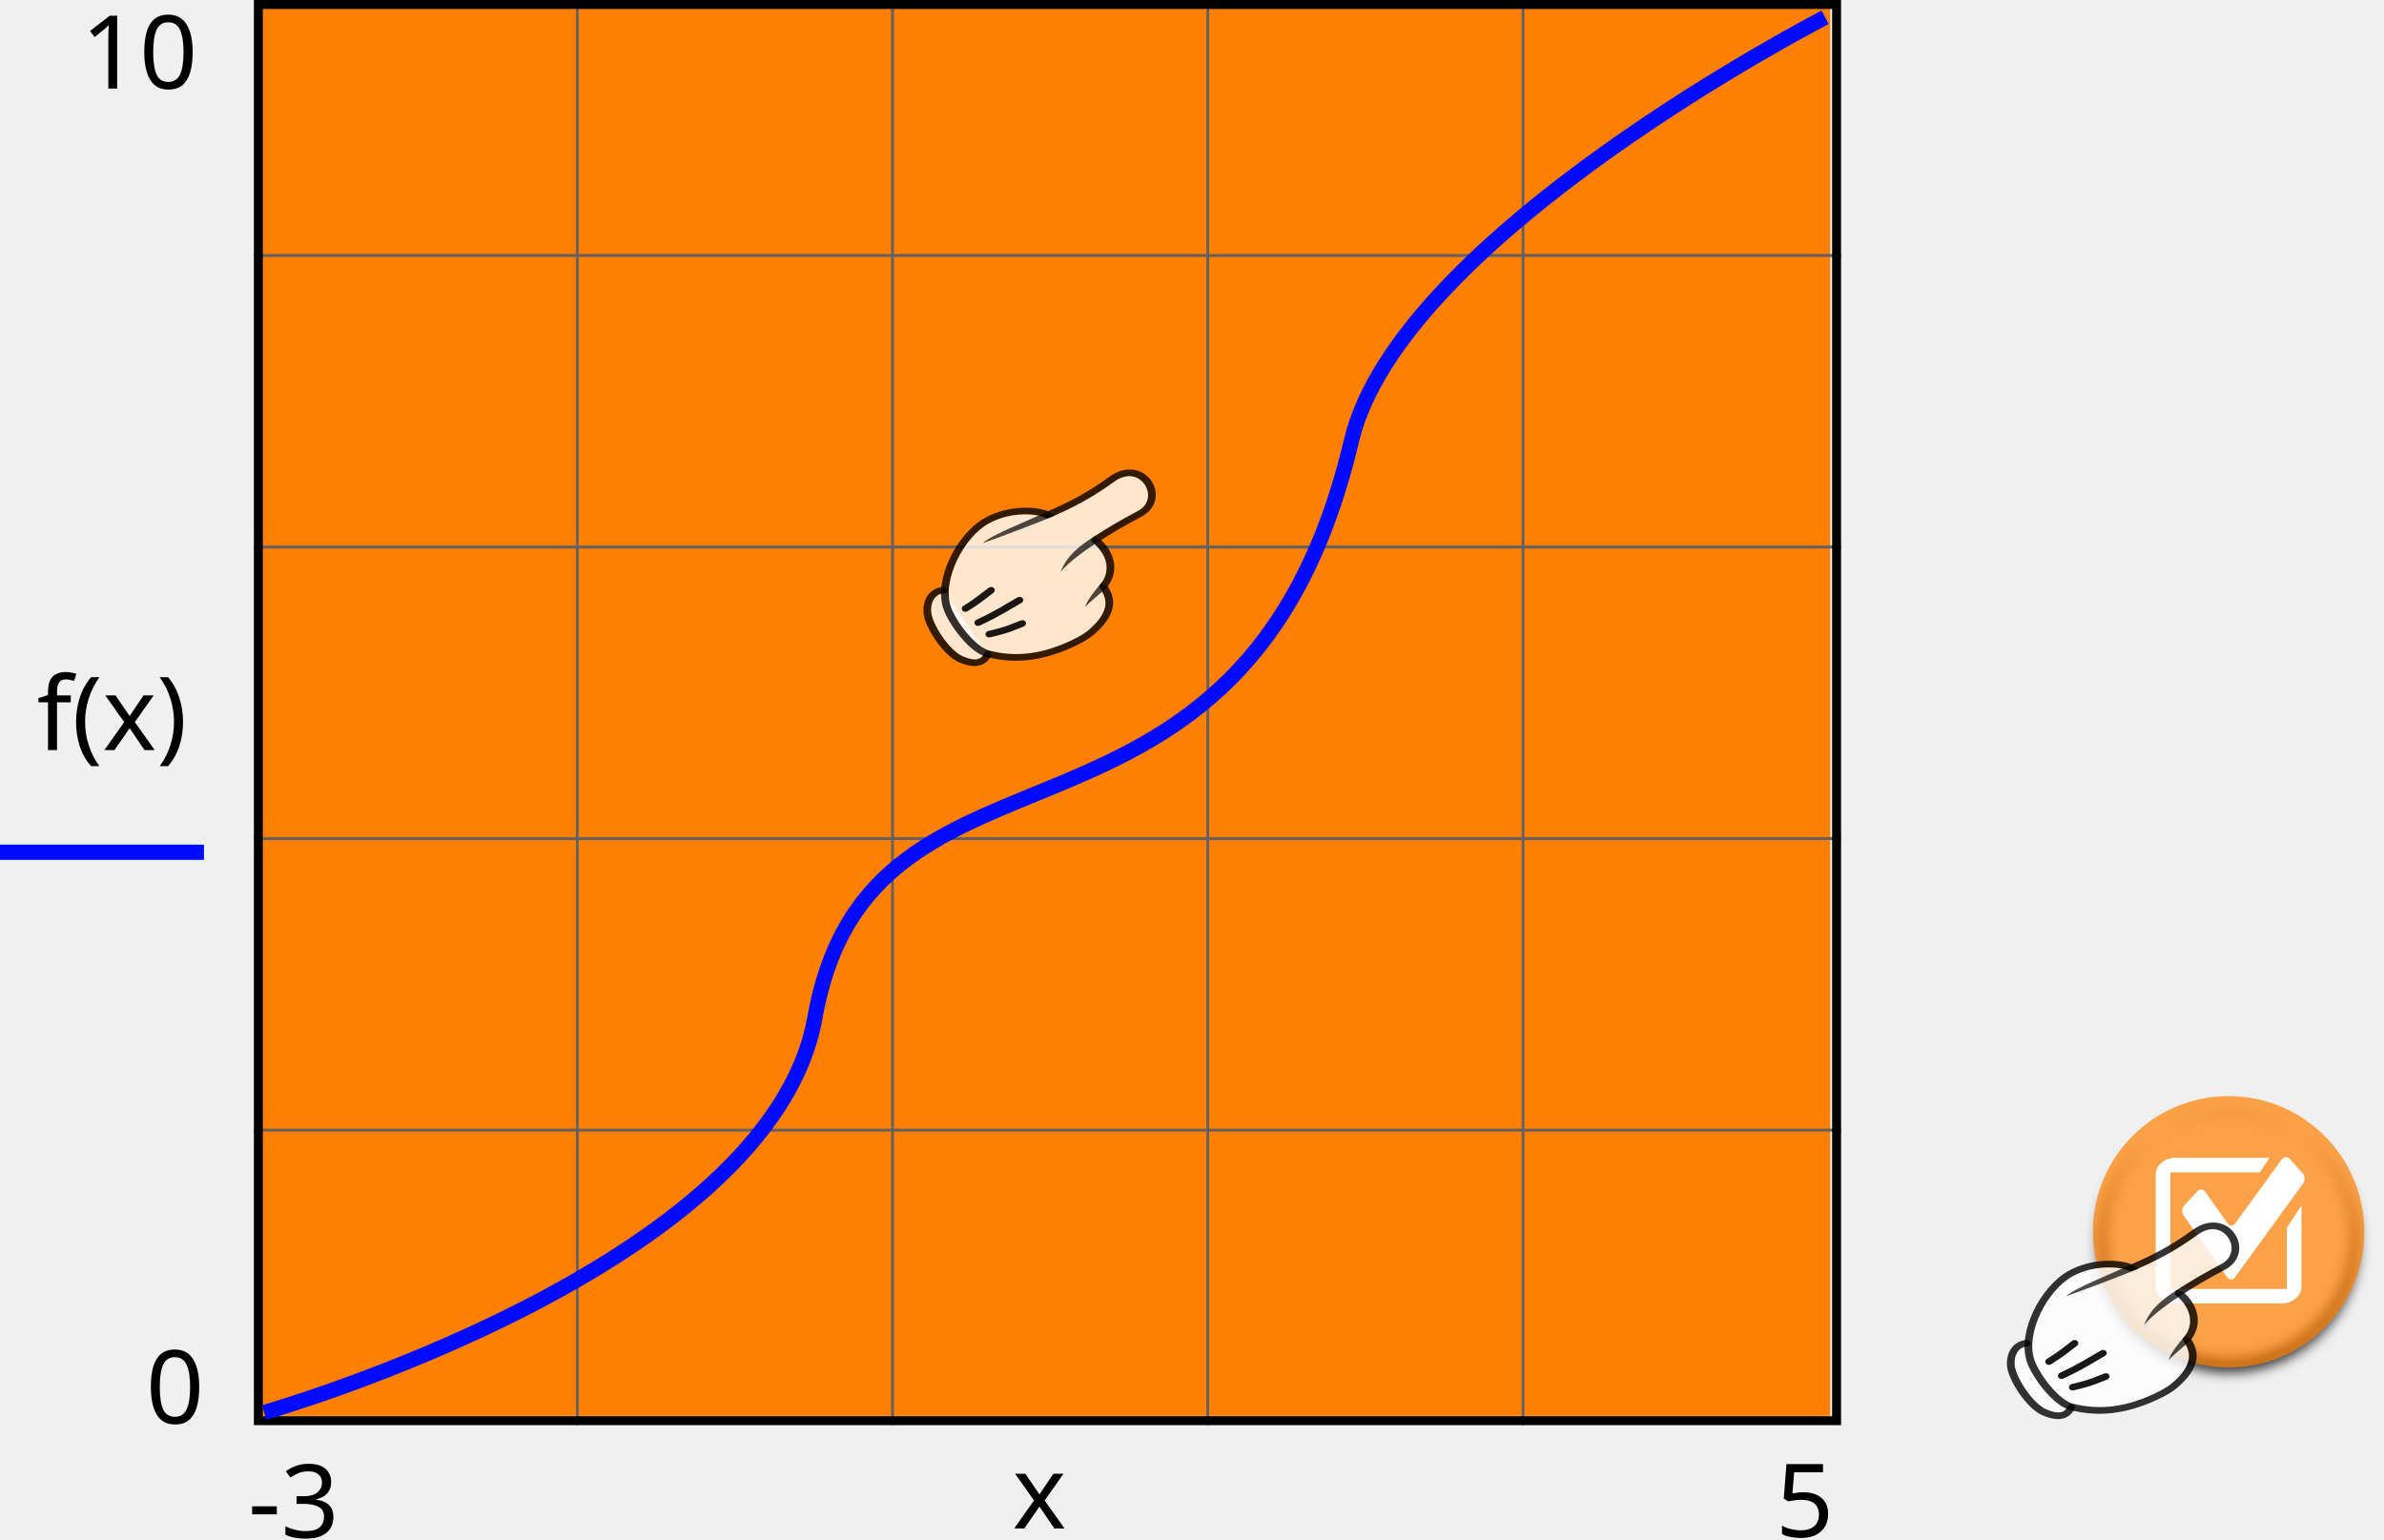
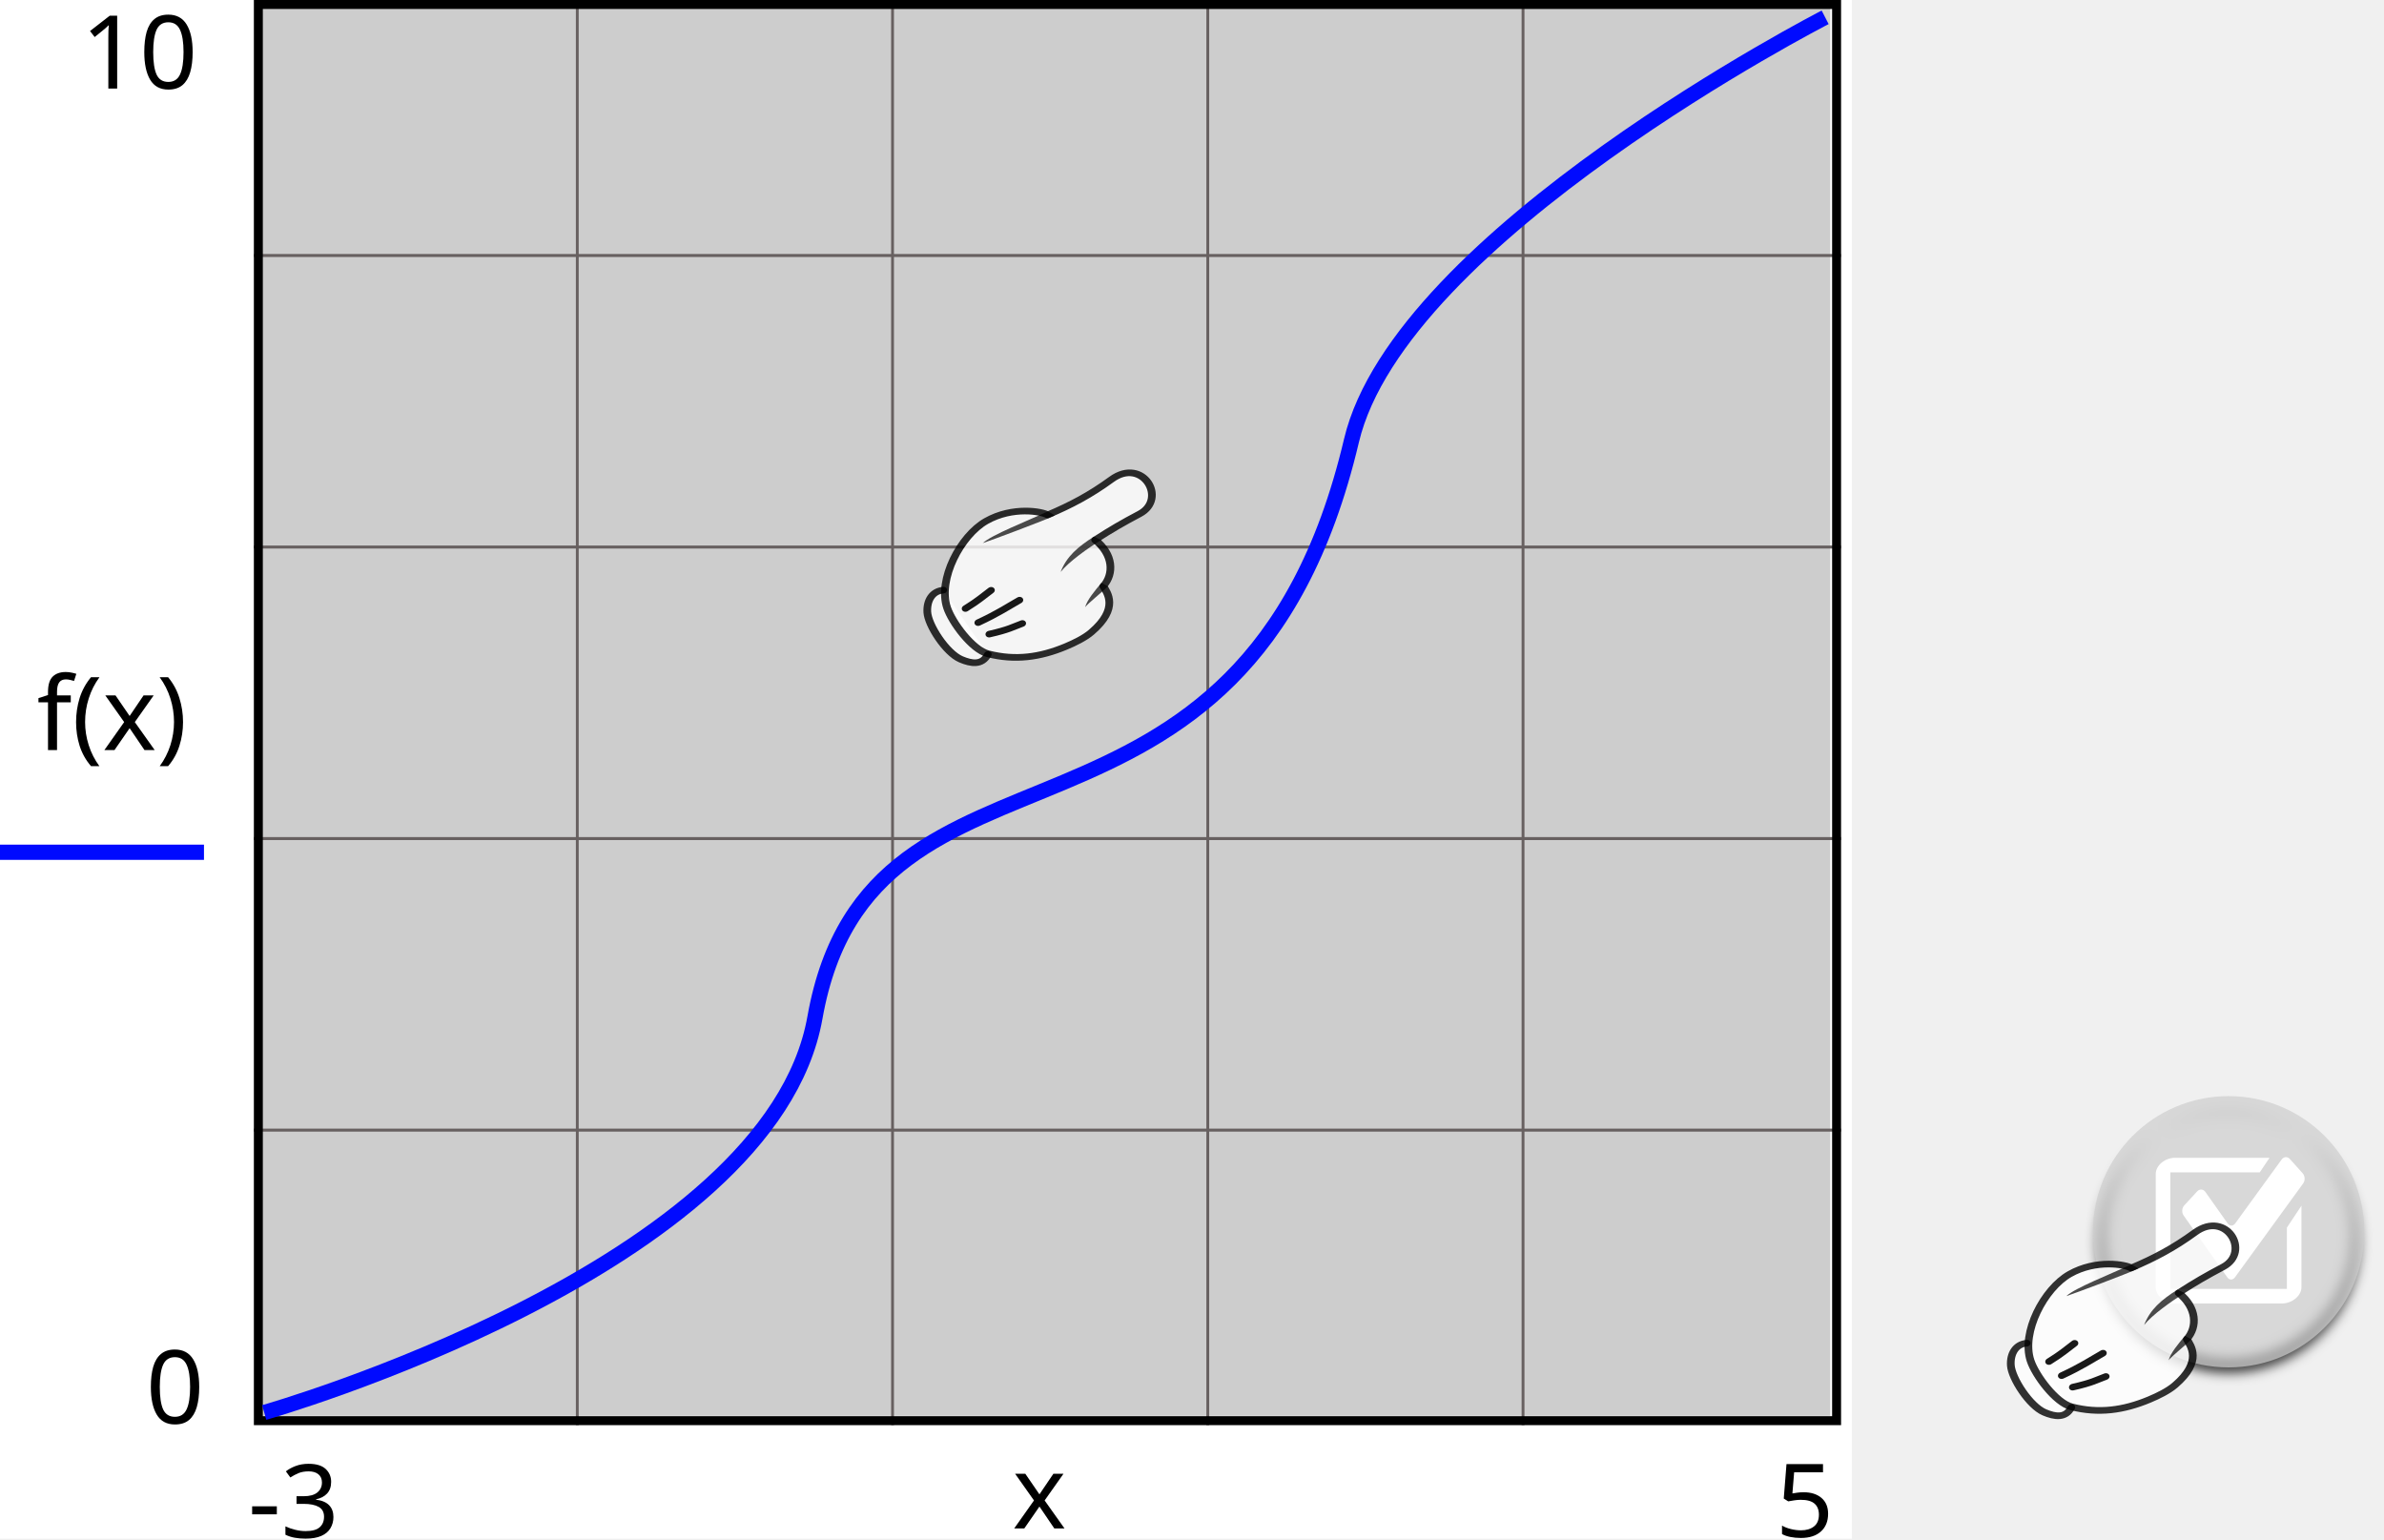
- <svg xmlns="http://www.w3.org/2000/svg" viewBox="0 0 409.064 264.098" height="264.098" width="409.064" version="1.1" id="svg4387">
+ <svg xmlns="http://www.w3.org/2000/svg" id="svg4387" version="1.1" width="409.064" height="264.098" viewBox="0 0 409.064 264.098">
  <defs id="defs4391">
-     <filter style="color-interpolation-filters:sRGB" id="filter4391">
-       <feGaussianBlur stdDeviation="1.407" id="feGaussianBlur4393" />
+     <filter id="filter4391" style="color-interpolation-filters:sRGB">
+       <feGaussianBlur id="feGaussianBlur4393" stdDeviation="1.407" />
    </filter>
-     <filter style="color-interpolation-filters:sRGB" id="filter4391-1">
-       <feGaussianBlur stdDeviation="1.407" id="feGaussianBlur4393-3" />
+     <filter id="filter4391-1" style="color-interpolation-filters:sRGB">
+       <feGaussianBlur id="feGaussianBlur4393-3" stdDeviation="1.407" />
    </filter>
  </defs>
-   <rect style="fill:#ff8000;fill-opacity:1;stroke:none" id="rect3644" y="1.404" x="44.756" ry="0" rx="0" height="241.548" width="269.295" />
-   <path id="path5207" d="m 43.562,43.842 272.341,0" style="fill:none;fill-rule:evenodd;stroke:#676060;stroke-width:0.513px;stroke-linecap:butt;stroke-linejoin:miter;stroke-opacity:1" />
-   <path id="path5207-9" d="m 43.562,93.868 272.341,0" style="fill:none;fill-rule:evenodd;stroke:#676060;stroke-width:0.513px;stroke-linecap:butt;stroke-linejoin:miter;stroke-opacity:1" />
-   <path id="path5207-0" d="m 43.562,143.895 272.341,0" style="fill:none;fill-rule:evenodd;stroke:#676060;stroke-width:0.513px;stroke-linecap:butt;stroke-linejoin:miter;stroke-opacity:1" />
-   <path id="path5207-6" d="m 43.562,193.921 272.341,0" style="fill:none;fill-rule:evenodd;stroke:#676060;stroke-width:0.513px;stroke-linecap:butt;stroke-linejoin:miter;stroke-opacity:1" />
-   <path id="path5207-1" d="m 207.24,244.546 0,-244.546" style="fill:none;fill-rule:evenodd;stroke:#676060;stroke-width:0.486px;stroke-linecap:butt;stroke-linejoin:miter;stroke-opacity:1" />
-   <path id="path5207-9-9" d="m 99.056,244.546 0,-244.546" style="fill:none;fill-rule:evenodd;stroke:#676060;stroke-width:0.486px;stroke-linecap:butt;stroke-linejoin:miter;stroke-opacity:1" />
-   <path id="path5207-0-5" d="m 261.333,244.546 0,-244.546" style="fill:none;fill-rule:evenodd;stroke:#676060;stroke-width:0.486px;stroke-linecap:butt;stroke-linejoin:miter;stroke-opacity:1" />
-   <path id="path5207-6-9" d="m 153.148,244.546 0,-244.546" style="fill:none;fill-rule:evenodd;stroke:#676060;stroke-width:0.486px;stroke-linecap:butt;stroke-linejoin:miter;stroke-opacity:1" />
-   <rect y="0.768" x="44.33" height="243.01" width="270.805" id="rect4403" style="fill:none;fill-rule:evenodd;stroke:#000000;stroke-width:1.536;stroke-linecap:butt;stroke-linejoin:miter;stroke-miterlimit:4;stroke-dasharray:none;stroke-opacity:1" />
-   <path id="path5295" d="m 45.335,242.375 c 0,0 86.849,-24.651 94.499,-67.764 C 149.41,120.642 213.39,153.901 231.892,75.624 240.213,40.42 313.173,2.973 313.173,2.973 l 0,0" style="fill:none;fill-rule:evenodd;stroke:#000aff;stroke-width:2.614;stroke-linecap:butt;stroke-linejoin:miter;stroke-miterlimit:4;stroke-dasharray:none;stroke-opacity:1" />
-   <text id="text5297" y="262.265" x="173.713" style="font-style:normal;font-variant:normal;font-weight:normal;font-stretch:normal;font-size:17.5px;line-height:125%;font-family:sans-serif;-inkscape-font-specification:'sans-serif, Normal';text-align:start;letter-spacing:0px;word-spacing:0px;writing-mode:lr-tb;text-anchor:start;fill:#000000;fill-opacity:1;stroke:none;stroke-width:1px;stroke-linecap:butt;stroke-linejoin:miter;stroke-opacity:1" xml:space="preserve">
-     <tspan style="font-style:normal;font-variant:normal;font-weight:normal;font-stretch:normal;font-size:17.5px;line-height:125%;font-family:sans-serif;-inkscape-font-specification:'sans-serif, Normal';text-align:start;writing-mode:lr-tb;text-anchor:start" y="262.265" x="173.713" id="tspan5299">x</tspan>
+   <rect y="-1.3934743e-07" x="0" height="263.538" width="317.253" id="rect871" style="fill:#ffffff;fill-opacity:1;stroke:#ffffff;stroke-width:1;stroke-miterlimit:4;stroke-dasharray:none;stroke-opacity:1" />
+   <rect width="269.295" height="241.548" rx="0" ry="0" x="44.756" y="1.404" id="rect3644" style="fill:#cdcdcd;fill-opacity:1;stroke:none" />
+   <path style="fill:none;fill-rule:evenodd;stroke:#676060;stroke-width:0.513px;stroke-linecap:butt;stroke-linejoin:miter;stroke-opacity:1" d="m 43.562,43.842 272.341,0" id="path5207" />
+   <path style="fill:none;fill-rule:evenodd;stroke:#676060;stroke-width:0.513px;stroke-linecap:butt;stroke-linejoin:miter;stroke-opacity:1" d="m 43.562,93.868 272.341,0" id="path5207-9" />
+   <path style="fill:none;fill-rule:evenodd;stroke:#676060;stroke-width:0.513px;stroke-linecap:butt;stroke-linejoin:miter;stroke-opacity:1" d="m 43.562,143.895 272.341,0" id="path5207-0" />
+   <path style="fill:none;fill-rule:evenodd;stroke:#676060;stroke-width:0.513px;stroke-linecap:butt;stroke-linejoin:miter;stroke-opacity:1" d="m 43.562,193.921 272.341,0" id="path5207-6" />
+   <path style="fill:none;fill-rule:evenodd;stroke:#676060;stroke-width:0.486px;stroke-linecap:butt;stroke-linejoin:miter;stroke-opacity:1" d="m 207.24,244.546 0,-244.546" id="path5207-1" />
+   <path style="fill:none;fill-rule:evenodd;stroke:#676060;stroke-width:0.486px;stroke-linecap:butt;stroke-linejoin:miter;stroke-opacity:1" d="m 99.056,244.546 0,-244.546" id="path5207-9-9" />
+   <path style="fill:none;fill-rule:evenodd;stroke:#676060;stroke-width:0.486px;stroke-linecap:butt;stroke-linejoin:miter;stroke-opacity:1" d="m 261.333,244.546 0,-244.546" id="path5207-0-5" />
+   <path style="fill:none;fill-rule:evenodd;stroke:#676060;stroke-width:0.486px;stroke-linecap:butt;stroke-linejoin:miter;stroke-opacity:1" d="m 153.148,244.546 0,-244.546" id="path5207-6-9" />
+   <rect style="fill:none;fill-rule:evenodd;stroke:#000000;stroke-width:1.536;stroke-linecap:butt;stroke-linejoin:miter;stroke-miterlimit:4;stroke-dasharray:none;stroke-opacity:1" id="rect4403" width="270.805" height="243.01" x="44.33" y="0.768" />
+   <path style="fill:none;fill-rule:evenodd;stroke:#000aff;stroke-width:2.614;stroke-linecap:butt;stroke-linejoin:miter;stroke-miterlimit:4;stroke-dasharray:none;stroke-opacity:1" d="m 45.335,242.375 c 0,0 86.849,-24.651 94.499,-67.764 C 149.41,120.642 213.39,153.901 231.892,75.624 240.213,40.42 313.173,2.973 313.173,2.973 l 0,0" id="path5295" />
+   <text xml:space="preserve" style="font-style:normal;font-variant:normal;font-weight:normal;font-stretch:normal;font-size:17.5px;line-height:125%;font-family:sans-serif;-inkscape-font-specification:'sans-serif, Normal';text-align:start;letter-spacing:0px;word-spacing:0px;writing-mode:lr-tb;text-anchor:start;fill:#000000;fill-opacity:1;stroke:none;stroke-width:1px;stroke-linecap:butt;stroke-linejoin:miter;stroke-opacity:1" x="173.713" y="262.265" id="text5297">
+     <tspan id="tspan5299" x="173.713" y="262.265" style="font-style:normal;font-variant:normal;font-weight:normal;font-stretch:normal;font-size:17.5px;line-height:125%;font-family:sans-serif;-inkscape-font-specification:'sans-serif, Normal';text-align:start;writing-mode:lr-tb;text-anchor:start">x</tspan>
  </text>
-   <text id="text5301" y="128.703" x="6.332" style="font-style:normal;font-variant:normal;font-weight:normal;font-stretch:normal;font-size:17.5px;line-height:125%;font-family:sans-serif;-inkscape-font-specification:'sans-serif, Normal';text-align:start;letter-spacing:0px;word-spacing:0px;writing-mode:lr-tb;text-anchor:start;fill:#000000;fill-opacity:1;stroke:none;stroke-width:1px;stroke-linecap:butt;stroke-linejoin:miter;stroke-opacity:1" xml:space="preserve">
-     <tspan style="font-style:normal;font-variant:normal;font-weight:normal;font-stretch:normal;font-size:17.5px;line-height:125%;font-family:sans-serif;-inkscape-font-specification:'sans-serif, Normal';text-align:start;writing-mode:lr-tb;text-anchor:start" y="128.703" x="6.332" id="tspan5303">f(x)</tspan>
+   <text xml:space="preserve" style="font-style:normal;font-variant:normal;font-weight:normal;font-stretch:normal;font-size:17.5px;line-height:125%;font-family:sans-serif;-inkscape-font-specification:'sans-serif, Normal';text-align:start;letter-spacing:0px;word-spacing:0px;writing-mode:lr-tb;text-anchor:start;fill:#000000;fill-opacity:1;stroke:none;stroke-width:1px;stroke-linecap:butt;stroke-linejoin:miter;stroke-opacity:1" x="6.332" y="128.703" id="text5301">
+     <tspan id="tspan5303" x="6.332" y="128.703" style="font-style:normal;font-variant:normal;font-weight:normal;font-stretch:normal;font-size:17.5px;line-height:125%;font-family:sans-serif;-inkscape-font-specification:'sans-serif, Normal';text-align:start;writing-mode:lr-tb;text-anchor:start">f(x)</tspan>
  </text>
-   <text id="text5305" y="15.2" x="13.885" style="font-style:normal;font-variant:normal;font-weight:normal;font-stretch:normal;font-size:17.5px;line-height:125%;font-family:sans-serif;-inkscape-font-specification:'sans-serif, Normal';text-align:start;letter-spacing:0px;word-spacing:0px;writing-mode:lr-tb;text-anchor:start;fill:#000000;fill-opacity:1;stroke:none;stroke-width:1px;stroke-linecap:butt;stroke-linejoin:miter;stroke-opacity:1" xml:space="preserve">
-     <tspan style="font-style:normal;font-variant:normal;font-weight:normal;font-stretch:normal;font-size:17.5px;line-height:125%;font-family:sans-serif;-inkscape-font-specification:'sans-serif, Normal';text-align:start;writing-mode:lr-tb;text-anchor:start" y="15.2" x="13.885" id="tspan5307">10</tspan>
+   <text xml:space="preserve" style="font-style:normal;font-variant:normal;font-weight:normal;font-stretch:normal;font-size:17.5px;line-height:125%;font-family:sans-serif;-inkscape-font-specification:'sans-serif, Normal';text-align:start;letter-spacing:0px;word-spacing:0px;writing-mode:lr-tb;text-anchor:start;fill:#000000;fill-opacity:1;stroke:none;stroke-width:1px;stroke-linecap:butt;stroke-linejoin:miter;stroke-opacity:1" x="13.885" y="15.2" id="text5305">
+     <tspan id="tspan5307" x="13.885" y="15.2" style="font-style:normal;font-variant:normal;font-weight:normal;font-stretch:normal;font-size:17.5px;line-height:125%;font-family:sans-serif;-inkscape-font-specification:'sans-serif, Normal';text-align:start;writing-mode:lr-tb;text-anchor:start">10</tspan>
  </text>
-   <text id="text5309" y="244.256" x="25.028" style="font-style:normal;font-variant:normal;font-weight:normal;font-stretch:normal;font-size:17.5px;line-height:125%;font-family:sans-serif;-inkscape-font-specification:'sans-serif, Normal';text-align:start;letter-spacing:0px;word-spacing:0px;writing-mode:lr-tb;text-anchor:start;fill:#000000;fill-opacity:1;stroke:none;stroke-width:1px;stroke-linecap:butt;stroke-linejoin:miter;stroke-opacity:1" xml:space="preserve">
-     <tspan style="font-style:normal;font-variant:normal;font-weight:normal;font-stretch:normal;font-size:17.5px;line-height:125%;font-family:sans-serif;-inkscape-font-specification:'sans-serif, Normal';text-align:start;writing-mode:lr-tb;text-anchor:start" y="244.256" x="25.028" id="tspan5311">0</tspan>
+   <text xml:space="preserve" style="font-style:normal;font-variant:normal;font-weight:normal;font-stretch:normal;font-size:17.5px;line-height:125%;font-family:sans-serif;-inkscape-font-specification:'sans-serif, Normal';text-align:start;letter-spacing:0px;word-spacing:0px;writing-mode:lr-tb;text-anchor:start;fill:#000000;fill-opacity:1;stroke:none;stroke-width:1px;stroke-linecap:butt;stroke-linejoin:miter;stroke-opacity:1" x="25.028" y="244.256" id="text5309">
+     <tspan id="tspan5311" x="25.028" y="244.256" style="font-style:normal;font-variant:normal;font-weight:normal;font-stretch:normal;font-size:17.5px;line-height:125%;font-family:sans-serif;-inkscape-font-specification:'sans-serif, Normal';text-align:start;writing-mode:lr-tb;text-anchor:start">0</tspan>
  </text>
-   <text id="text5313" y="263.85" x="42.562" style="font-style:normal;font-variant:normal;font-weight:normal;font-stretch:normal;font-size:17.5px;line-height:125%;font-family:sans-serif;-inkscape-font-specification:'sans-serif, Normal';text-align:start;letter-spacing:0px;word-spacing:0px;writing-mode:lr-tb;text-anchor:start;fill:#000000;fill-opacity:1;stroke:none;stroke-width:1px;stroke-linecap:butt;stroke-linejoin:miter;stroke-opacity:1" xml:space="preserve">
-     <tspan style="font-style:normal;font-variant:normal;font-weight:normal;font-stretch:normal;font-size:17.5px;line-height:125%;font-family:sans-serif;-inkscape-font-specification:'sans-serif, Normal';text-align:start;writing-mode:lr-tb;text-anchor:start" y="263.85" x="42.562" id="tspan5315">-3</tspan>
+   <text xml:space="preserve" style="font-style:normal;font-variant:normal;font-weight:normal;font-stretch:normal;font-size:17.5px;line-height:125%;font-family:sans-serif;-inkscape-font-specification:'sans-serif, Normal';text-align:start;letter-spacing:0px;word-spacing:0px;writing-mode:lr-tb;text-anchor:start;fill:#000000;fill-opacity:1;stroke:none;stroke-width:1px;stroke-linecap:butt;stroke-linejoin:miter;stroke-opacity:1" x="42.562" y="263.85" id="text5313">
+     <tspan id="tspan5315" x="42.562" y="263.85" style="font-style:normal;font-variant:normal;font-weight:normal;font-stretch:normal;font-size:17.5px;line-height:125%;font-family:sans-serif;-inkscape-font-specification:'sans-serif, Normal';text-align:start;writing-mode:lr-tb;text-anchor:start">-3</tspan>
  </text>
-   <text id="text5317" y="263.735" x="304.663" style="font-style:normal;font-variant:normal;font-weight:normal;font-stretch:normal;font-size:17.5px;line-height:125%;font-family:sans-serif;-inkscape-font-specification:'sans-serif, Normal';text-align:start;letter-spacing:0px;word-spacing:0px;writing-mode:lr-tb;text-anchor:start;fill:#000000;fill-opacity:1;stroke:none;stroke-width:1px;stroke-linecap:butt;stroke-linejoin:miter;stroke-opacity:1" xml:space="preserve">
-     <tspan style="font-style:normal;font-variant:normal;font-weight:normal;font-stretch:normal;font-size:17.5px;line-height:125%;font-family:sans-serif;-inkscape-font-specification:'sans-serif, Normal';text-align:start;writing-mode:lr-tb;text-anchor:start" y="263.735" x="304.663" id="tspan5319">5</tspan>
+   <text xml:space="preserve" style="font-style:normal;font-variant:normal;font-weight:normal;font-stretch:normal;font-size:17.5px;line-height:125%;font-family:sans-serif;-inkscape-font-specification:'sans-serif, Normal';text-align:start;letter-spacing:0px;word-spacing:0px;writing-mode:lr-tb;text-anchor:start;fill:#000000;fill-opacity:1;stroke:none;stroke-width:1px;stroke-linecap:butt;stroke-linejoin:miter;stroke-opacity:1" x="304.663" y="263.735" id="text5317">
+     <tspan id="tspan5319" x="304.663" y="263.735" style="font-style:normal;font-variant:normal;font-weight:normal;font-stretch:normal;font-size:17.5px;line-height:125%;font-family:sans-serif;-inkscape-font-specification:'sans-serif, Normal';text-align:start;writing-mode:lr-tb;text-anchor:start">5</tspan>
  </text>
-   <g id="g3915-6-3-7" transform="matrix(0.1819176,0.2233643,-0.2695849,0.1708351,440.5717,-89.77834)">
-     <path style="opacity:0.8;fill:#ffffff;stroke:#000000;stroke-width:4.061;stroke-linecap:round;stroke-linejoin:round" id="path3894-6-5-0" d="m 89.471,1065.9 c 3.727,6.126 -0.484,10.049 -6.16,12.947 -8.03,4.099 -27.898,2.102 -34.7,-2.014 -6.243,-3.777 -9.013,-9.35 -6.04,-14.184" />
-     <path style="opacity:0.8;fill:#ffffff;fill-opacity:1;stroke:#000000;stroke-width:4.061;stroke-linecap:round;stroke-linejoin:round;stroke-opacity:1" id="path3112-2-1-9" d="m 21.354,1021 c -0.857,15.682 13.892,40.298 31.364,46.018 9.022,2.954 29.326,3.846 36.494,-1.431 12.273,-9.037 18.48,-20.686 21.285,-35.088 0.994,-5.105 1.707,-10.986 0.957,-15.702 -3.19,-20.064 -14.951,-20.048 -19.514,-20.76 -2.727,-8.725 -12.699,-15.044 -26.068,-12.391 -0.103,-10.746 0.226,-17.365 1.112,-27.536 1.483,-17.013 -27.986,-20.845 -26.491,-0.012 1.018,14.187 0.027,25.675 -2.499,39 -3.45,1.038 -15.746,11.529 -16.641,27.901 z" />
-     <path style="color:#000000;text-indent:0;text-transform:none;block-progression:tb;opacity:0.7" id="path3882-6-0-9" d="m 63.838,981.04 c 0.031,10.253 1.215,18.225 7.226,26.105 -2.509,-6.575 -3.369,-19.666 -3.177,-27.939 z" />
-     <path style="color:#000000;text-indent:0;text-transform:none;block-progression:tb;opacity:0.7" id="path3884-6-5-0" d="m 93.471,992.23 -3.809,1.486 c 1.929,5.577 4.051,11.842 7.114,15.183 -1.08,-2.605 -2.077,-11.978 -3.305,-16.669 z" />
-     <path style="opacity:0.9;fill:none;stroke:#000000;stroke-width:4.061;stroke-linecap:round;stroke-linejoin:round" id="path3886-8-8-3" d="m 79.642,1058.3 c 4.037,-9.678 3.976,-12.465 5.195,-17.405" />
-     <path style="opacity:0.9;fill:none;stroke:#000000;stroke-width:4.061;stroke-linecap:round;stroke-linejoin:round" id="path3888-4-1-5" d="m 70.26,1059 c 1.692,-11.475 1.424,-17.152 1.855,-24.898" />
-     <path style="opacity:0.9;fill:none;stroke:#000000;stroke-width:4.061;stroke-linecap:round;stroke-linejoin:round" id="path3890-1-7-5" d="m 59.041,1059.5 c 0.097,-7.981 -0.599,-11.754 -1.049,-16.831" />
-     <path style="color:#000000;text-indent:0;text-transform:none;block-progression:tb;opacity:0.7" id="path3892-0-5-3" d="m 36.249,991.71 c -1.703,12.092 -6.197,31.682 -4.811,38.213 1.185,-3.99 8.356,-33.636 9.133,-39.703 z" />
+   <g transform="matrix(0.1819176,0.2233643,-0.2695849,0.1708351,440.5717,-89.77834)" id="g3915-6-3-7">
+     <path d="m 89.471,1065.9 c 3.727,6.126 -0.484,10.049 -6.16,12.947 -8.03,4.099 -27.898,2.102 -34.7,-2.014 -6.243,-3.777 -9.013,-9.35 -6.04,-14.184" id="path3894-6-5-0" style="opacity:0.8;fill:#ffffff;stroke:#000000;stroke-width:4.061;stroke-linecap:round;stroke-linejoin:round" />
+     <path d="m 21.354,1021 c -0.857,15.682 13.892,40.298 31.364,46.018 9.022,2.954 29.326,3.846 36.494,-1.431 12.273,-9.037 18.48,-20.686 21.285,-35.088 0.994,-5.105 1.707,-10.986 0.957,-15.702 -3.19,-20.064 -14.951,-20.048 -19.514,-20.76 -2.727,-8.725 -12.699,-15.044 -26.068,-12.391 -0.103,-10.746 0.226,-17.365 1.112,-27.536 1.483,-17.013 -27.986,-20.845 -26.491,-0.012 1.018,14.187 0.027,25.675 -2.499,39 -3.45,1.038 -15.746,11.529 -16.641,27.901 z" id="path3112-2-1-9" style="opacity:0.8;fill:#ffffff;fill-opacity:1;stroke:#000000;stroke-width:4.061;stroke-linecap:round;stroke-linejoin:round;stroke-opacity:1" />
+     <path d="m 63.838,981.04 c 0.031,10.253 1.215,18.225 7.226,26.105 -2.509,-6.575 -3.369,-19.666 -3.177,-27.939 z" id="path3882-6-0-9" style="color:#000000;text-indent:0;text-transform:none;block-progression:tb;opacity:0.7" />
+     <path d="m 93.471,992.23 -3.809,1.486 c 1.929,5.577 4.051,11.842 7.114,15.183 -1.08,-2.605 -2.077,-11.978 -3.305,-16.669 z" id="path3884-6-5-0" style="color:#000000;text-indent:0;text-transform:none;block-progression:tb;opacity:0.7" />
+     <path d="m 79.642,1058.3 c 4.037,-9.678 3.976,-12.465 5.195,-17.405" id="path3886-8-8-3" style="opacity:0.9;fill:none;stroke:#000000;stroke-width:4.061;stroke-linecap:round;stroke-linejoin:round" />
+     <path d="m 70.26,1059 c 1.692,-11.475 1.424,-17.152 1.855,-24.898" id="path3888-4-1-5" style="opacity:0.9;fill:none;stroke:#000000;stroke-width:4.061;stroke-linecap:round;stroke-linejoin:round" />
+     <path d="m 59.041,1059.5 c 0.097,-7.981 -0.599,-11.754 -1.049,-16.831" id="path3890-1-7-5" style="opacity:0.9;fill:none;stroke:#000000;stroke-width:4.061;stroke-linecap:round;stroke-linejoin:round" />
+     <path d="m 36.249,991.71 c -1.703,12.092 -6.197,31.682 -4.811,38.213 1.185,-3.99 8.356,-33.636 9.133,-39.703 z" id="path3892-0-5-3" style="color:#000000;text-indent:0;text-transform:none;block-progression:tb;opacity:0.7" />
  </g>
-   <path id="path3535" d="m 0,146.243 35,0" style="fill:none;fill-rule:evenodd;stroke:#000aff;stroke-width:2.614;stroke-linecap:butt;stroke-linejoin:miter;stroke-miterlimit:4;stroke-dasharray:none;stroke-opacity:1" />
-   <g id="g5442" transform="translate(-150.4703,-203.27)">
-     <path style="fill:none" id="path6" d="m 508.731,398.236 41.379,0 0,41.379 -41.379,0 z" />
-     <path style="fill:#000000;fill-opacity:1;stroke:none;filter:url(#filter4391-1)" id="path2930-9" transform="matrix(0.823027,0,0,-0.8203982,509.8239,439.0218)" d="M 28.781,0.562 A 27,27 0 0 0 1,27.531 27,27 0 0 0 12.688,49.75 25.782,25.782 0 0 1 2.219,29 25.782,25.782 0 1 1 53.781,29 25.782,25.782 0 0 1 42.375,50.375 27,27 0 0 0 55,27.531 27,27 0 0 0 28.781,0.562 Z M 42.375,50.375 a 27,27 0 0 1 -28,0.469 25.782,25.782 0 0 0 28,-0.469 z" />
-     <path style="fill:#ff8000;fill-opacity:0.706;stroke:none" id="path2930-3-8" d="m 556.144,414.632 a 23.276,23.276 0 0 1 -46.552,0 23.276,23.276 0 1 1 46.552,0 z" />
-     <g id="g3864" transform="translate(504.8686,386.7458)">
-       <path style="fill:#ffffff;fill-opacity:1;stroke:none" id="path4" d="m 40.5,23.412 -2.5,3.769 0,10.512 -20,0 0,-20 15.349,0 1.678,-2.5 -16.215,0 c -1.745,0 -3.312,1.327 -3.312,2.781 l 0,19.438 c 0,1.454 1.567,2.781 3.312,2.781 l 18.344,0 c 1.745,0 3.344,-1.327 3.344,-2.781 l 0,-14 z" />
-       <g style="fill:#ffffff;fill-opacity:1;stroke:none" id="g963" transform="matrix(0.4740729,0,0,0.5872239,-125.9334,-199.0136)">
-         <g style="fill:#ffffff;fill-opacity:1;stroke:none" id="g965">
-           <path style="fill:#ffffff;fill-opacity:1;stroke:none" id="path967" d="m 326.994,399.715 c -0.77,0.855 -2.02,0.847 -2.777,-0.02 L 308.44,381.664 c -0.758,-0.866 -0.67,-2.195 0.195,-2.953 l 4.727,-4.136 c 0.867,-0.757 2.195,-0.669 2.953,0.197 l 8.014,9.156 c 0.756,0.865 2.006,0.875 2.777,0.02 l 16.801,-18.668 c 0.77,-0.856 2.1,-0.926 2.955,-0.156 l 4.67,4.2 c 0.855,0.77 0.924,2.101 0.154,2.957 l -24.692,27.434 z" />
+   <path style="fill:none;fill-rule:evenodd;stroke:#000aff;stroke-width:2.614;stroke-linecap:butt;stroke-linejoin:miter;stroke-miterlimit:4;stroke-dasharray:none;stroke-opacity:1" d="m 0,146.243 35,0" id="path3535" />
+   <g transform="translate(-150.4703,-203.27)" id="g5442">
+     <path d="m 508.731,398.236 41.379,0 0,41.379 -41.379,0 z" id="path6" style="fill:none" />
+     <path d="M 28.781,0.562 A 27,27 0 0 0 1,27.531 27,27 0 0 0 12.688,49.75 25.782,25.782 0 0 1 2.219,29 25.782,25.782 0 1 1 53.781,29 25.782,25.782 0 0 1 42.375,50.375 27,27 0 0 0 55,27.531 27,27 0 0 0 28.781,0.562 Z M 42.375,50.375 a 27,27 0 0 1 -28,0.469 25.782,25.782 0 0 0 28,-0.469 z" transform="matrix(0.823027,0,0,-0.8203982,509.8239,439.0218)" id="path2930-9" style="fill:#000000;fill-opacity:1;stroke:none;filter:url(#filter4391-1)" />
+     <path d="m 556.144,414.632 a 23.276,23.276 0 0 1 -46.552,0 23.276,23.276 0 1 1 46.552,0 z" id="path2930-3-8" style="fill:#cdcdcd;fill-opacity:0.706;stroke:none" />
+     <g transform="translate(504.8686,386.7458)" id="g3864">
+       <path d="m 40.5,23.412 -2.5,3.769 0,10.512 -20,0 0,-20 15.349,0 1.678,-2.5 -16.215,0 c -1.745,0 -3.312,1.327 -3.312,2.781 l 0,19.438 c 0,1.454 1.567,2.781 3.312,2.781 l 18.344,0 c 1.745,0 3.344,-1.327 3.344,-2.781 l 0,-14 z" id="path4" style="fill:#ffffff;fill-opacity:1;stroke:none" />
+       <g transform="matrix(0.4740729,0,0,0.5872239,-125.9334,-199.0136)" id="g963" style="fill:#ffffff;fill-opacity:1;stroke:none">
+         <g id="g965" style="fill:#ffffff;fill-opacity:1;stroke:none">
+           <path d="m 326.994,399.715 c -0.77,0.855 -2.02,0.847 -2.777,-0.02 L 308.44,381.664 c -0.758,-0.866 -0.67,-2.195 0.195,-2.953 l 4.727,-4.136 c 0.867,-0.757 2.195,-0.669 2.953,0.197 l 8.014,9.156 c 0.756,0.865 2.006,0.875 2.777,0.02 l 16.801,-18.668 c 0.77,-0.856 2.1,-0.926 2.955,-0.156 l 4.67,4.2 c 0.855,0.77 0.924,2.101 0.154,2.957 l -24.692,27.434 z" id="path967" style="fill:#ffffff;fill-opacity:1;stroke:none" />
        </g>
-         <g style="fill:#ffffff;fill-opacity:1;stroke:none" id="g969" />
+         <g id="g969" style="fill:#ffffff;fill-opacity:1;stroke:none" />
      </g>
    </g>
  </g>
-   <g id="g3915-6-3-7-5" transform="matrix(0.1819176,0.2233643,-0.2695849,0.1708351,626.4863,39.43745)">
-     <path style="opacity:0.8;fill:#ffffff;stroke:#000000;stroke-width:4.061;stroke-linecap:round;stroke-linejoin:round" id="path3894-6-5-0-4" d="m 89.471,1065.9 c 3.727,6.126 -0.484,10.049 -6.16,12.947 -8.03,4.099 -27.898,2.102 -34.7,-2.014 -6.243,-3.777 -9.013,-9.35 -6.04,-14.184" />
-     <path style="opacity:0.8;fill:#ffffff;fill-opacity:1;stroke:#000000;stroke-width:4.061;stroke-linecap:round;stroke-linejoin:round;stroke-opacity:1" id="path3112-2-1-9-2" d="m 21.354,1021 c -0.857,15.682 13.892,40.298 31.364,46.018 9.022,2.954 29.326,3.846 36.494,-1.431 12.273,-9.037 18.48,-20.686 21.285,-35.088 0.994,-5.105 1.707,-10.986 0.957,-15.702 -3.19,-20.064 -14.951,-20.048 -19.514,-20.76 -2.727,-8.725 -12.699,-15.044 -26.068,-12.391 -0.103,-10.746 0.226,-17.365 1.112,-27.536 1.483,-17.013 -27.986,-20.845 -26.491,-0.012 1.018,14.187 0.027,25.675 -2.499,39 -3.45,1.038 -15.746,11.529 -16.641,27.901 z" />
-     <path style="color:#000000;text-indent:0;text-transform:none;block-progression:tb;opacity:0.7" id="path3882-6-0-9-3" d="m 63.838,981.04 c 0.031,10.253 1.215,18.225 7.226,26.105 -2.509,-6.575 -3.369,-19.666 -3.177,-27.939 z" />
-     <path style="color:#000000;text-indent:0;text-transform:none;block-progression:tb;opacity:0.7" id="path3884-6-5-0-9" d="m 93.471,992.23 -3.809,1.486 c 1.929,5.577 4.051,11.842 7.114,15.183 -1.08,-2.605 -2.077,-11.978 -3.305,-16.669 z" />
-     <path style="opacity:0.9;fill:none;stroke:#000000;stroke-width:4.061;stroke-linecap:round;stroke-linejoin:round" id="path3886-8-8-3-9" d="m 79.642,1058.3 c 4.037,-9.678 3.976,-12.465 5.195,-17.405" />
-     <path style="opacity:0.9;fill:none;stroke:#000000;stroke-width:4.061;stroke-linecap:round;stroke-linejoin:round" id="path3888-4-1-5-6" d="m 70.26,1059 c 1.692,-11.475 1.424,-17.152 1.855,-24.898" />
-     <path style="opacity:0.9;fill:none;stroke:#000000;stroke-width:4.061;stroke-linecap:round;stroke-linejoin:round" id="path3890-1-7-5-5" d="m 59.041,1059.5 c 0.097,-7.981 -0.599,-11.754 -1.049,-16.831" />
-     <path style="color:#000000;text-indent:0;text-transform:none;block-progression:tb;opacity:0.7" id="path3892-0-5-3-5" d="m 36.249,991.71 c -1.703,12.092 -6.197,31.682 -4.811,38.213 1.185,-3.99 8.356,-33.636 9.133,-39.703 z" />
+   <g transform="matrix(0.1819176,0.2233643,-0.2695849,0.1708351,626.4863,39.43745)" id="g3915-6-3-7-5">
+     <path d="m 89.471,1065.9 c 3.727,6.126 -0.484,10.049 -6.16,12.947 -8.03,4.099 -27.898,2.102 -34.7,-2.014 -6.243,-3.777 -9.013,-9.35 -6.04,-14.184" id="path3894-6-5-0-4" style="opacity:0.8;fill:#ffffff;stroke:#000000;stroke-width:4.061;stroke-linecap:round;stroke-linejoin:round" />
+     <path d="m 21.354,1021 c -0.857,15.682 13.892,40.298 31.364,46.018 9.022,2.954 29.326,3.846 36.494,-1.431 12.273,-9.037 18.48,-20.686 21.285,-35.088 0.994,-5.105 1.707,-10.986 0.957,-15.702 -3.19,-20.064 -14.951,-20.048 -19.514,-20.76 -2.727,-8.725 -12.699,-15.044 -26.068,-12.391 -0.103,-10.746 0.226,-17.365 1.112,-27.536 1.483,-17.013 -27.986,-20.845 -26.491,-0.012 1.018,14.187 0.027,25.675 -2.499,39 -3.45,1.038 -15.746,11.529 -16.641,27.901 z" id="path3112-2-1-9-2" style="opacity:0.8;fill:#ffffff;fill-opacity:1;stroke:#000000;stroke-width:4.061;stroke-linecap:round;stroke-linejoin:round;stroke-opacity:1" />
+     <path d="m 63.838,981.04 c 0.031,10.253 1.215,18.225 7.226,26.105 -2.509,-6.575 -3.369,-19.666 -3.177,-27.939 z" id="path3882-6-0-9-3" style="color:#000000;text-indent:0;text-transform:none;block-progression:tb;opacity:0.7" />
+     <path d="m 93.471,992.23 -3.809,1.486 c 1.929,5.577 4.051,11.842 7.114,15.183 -1.08,-2.605 -2.077,-11.978 -3.305,-16.669 z" id="path3884-6-5-0-9" style="color:#000000;text-indent:0;text-transform:none;block-progression:tb;opacity:0.7" />
+     <path d="m 79.642,1058.3 c 4.037,-9.678 3.976,-12.465 5.195,-17.405" id="path3886-8-8-3-9" style="opacity:0.9;fill:none;stroke:#000000;stroke-width:4.061;stroke-linecap:round;stroke-linejoin:round" />
+     <path d="m 70.26,1059 c 1.692,-11.475 1.424,-17.152 1.855,-24.898" id="path3888-4-1-5-6" style="opacity:0.9;fill:none;stroke:#000000;stroke-width:4.061;stroke-linecap:round;stroke-linejoin:round" />
+     <path d="m 59.041,1059.5 c 0.097,-7.981 -0.599,-11.754 -1.049,-16.831" id="path3890-1-7-5-5" style="opacity:0.9;fill:none;stroke:#000000;stroke-width:4.061;stroke-linecap:round;stroke-linejoin:round" />
+     <path d="m 36.249,991.71 c -1.703,12.092 -6.197,31.682 -4.811,38.213 1.185,-3.99 8.356,-33.636 9.133,-39.703 z" id="path3892-0-5-3-5" style="color:#000000;text-indent:0;text-transform:none;block-progression:tb;opacity:0.7" />
  </g>
</svg>
